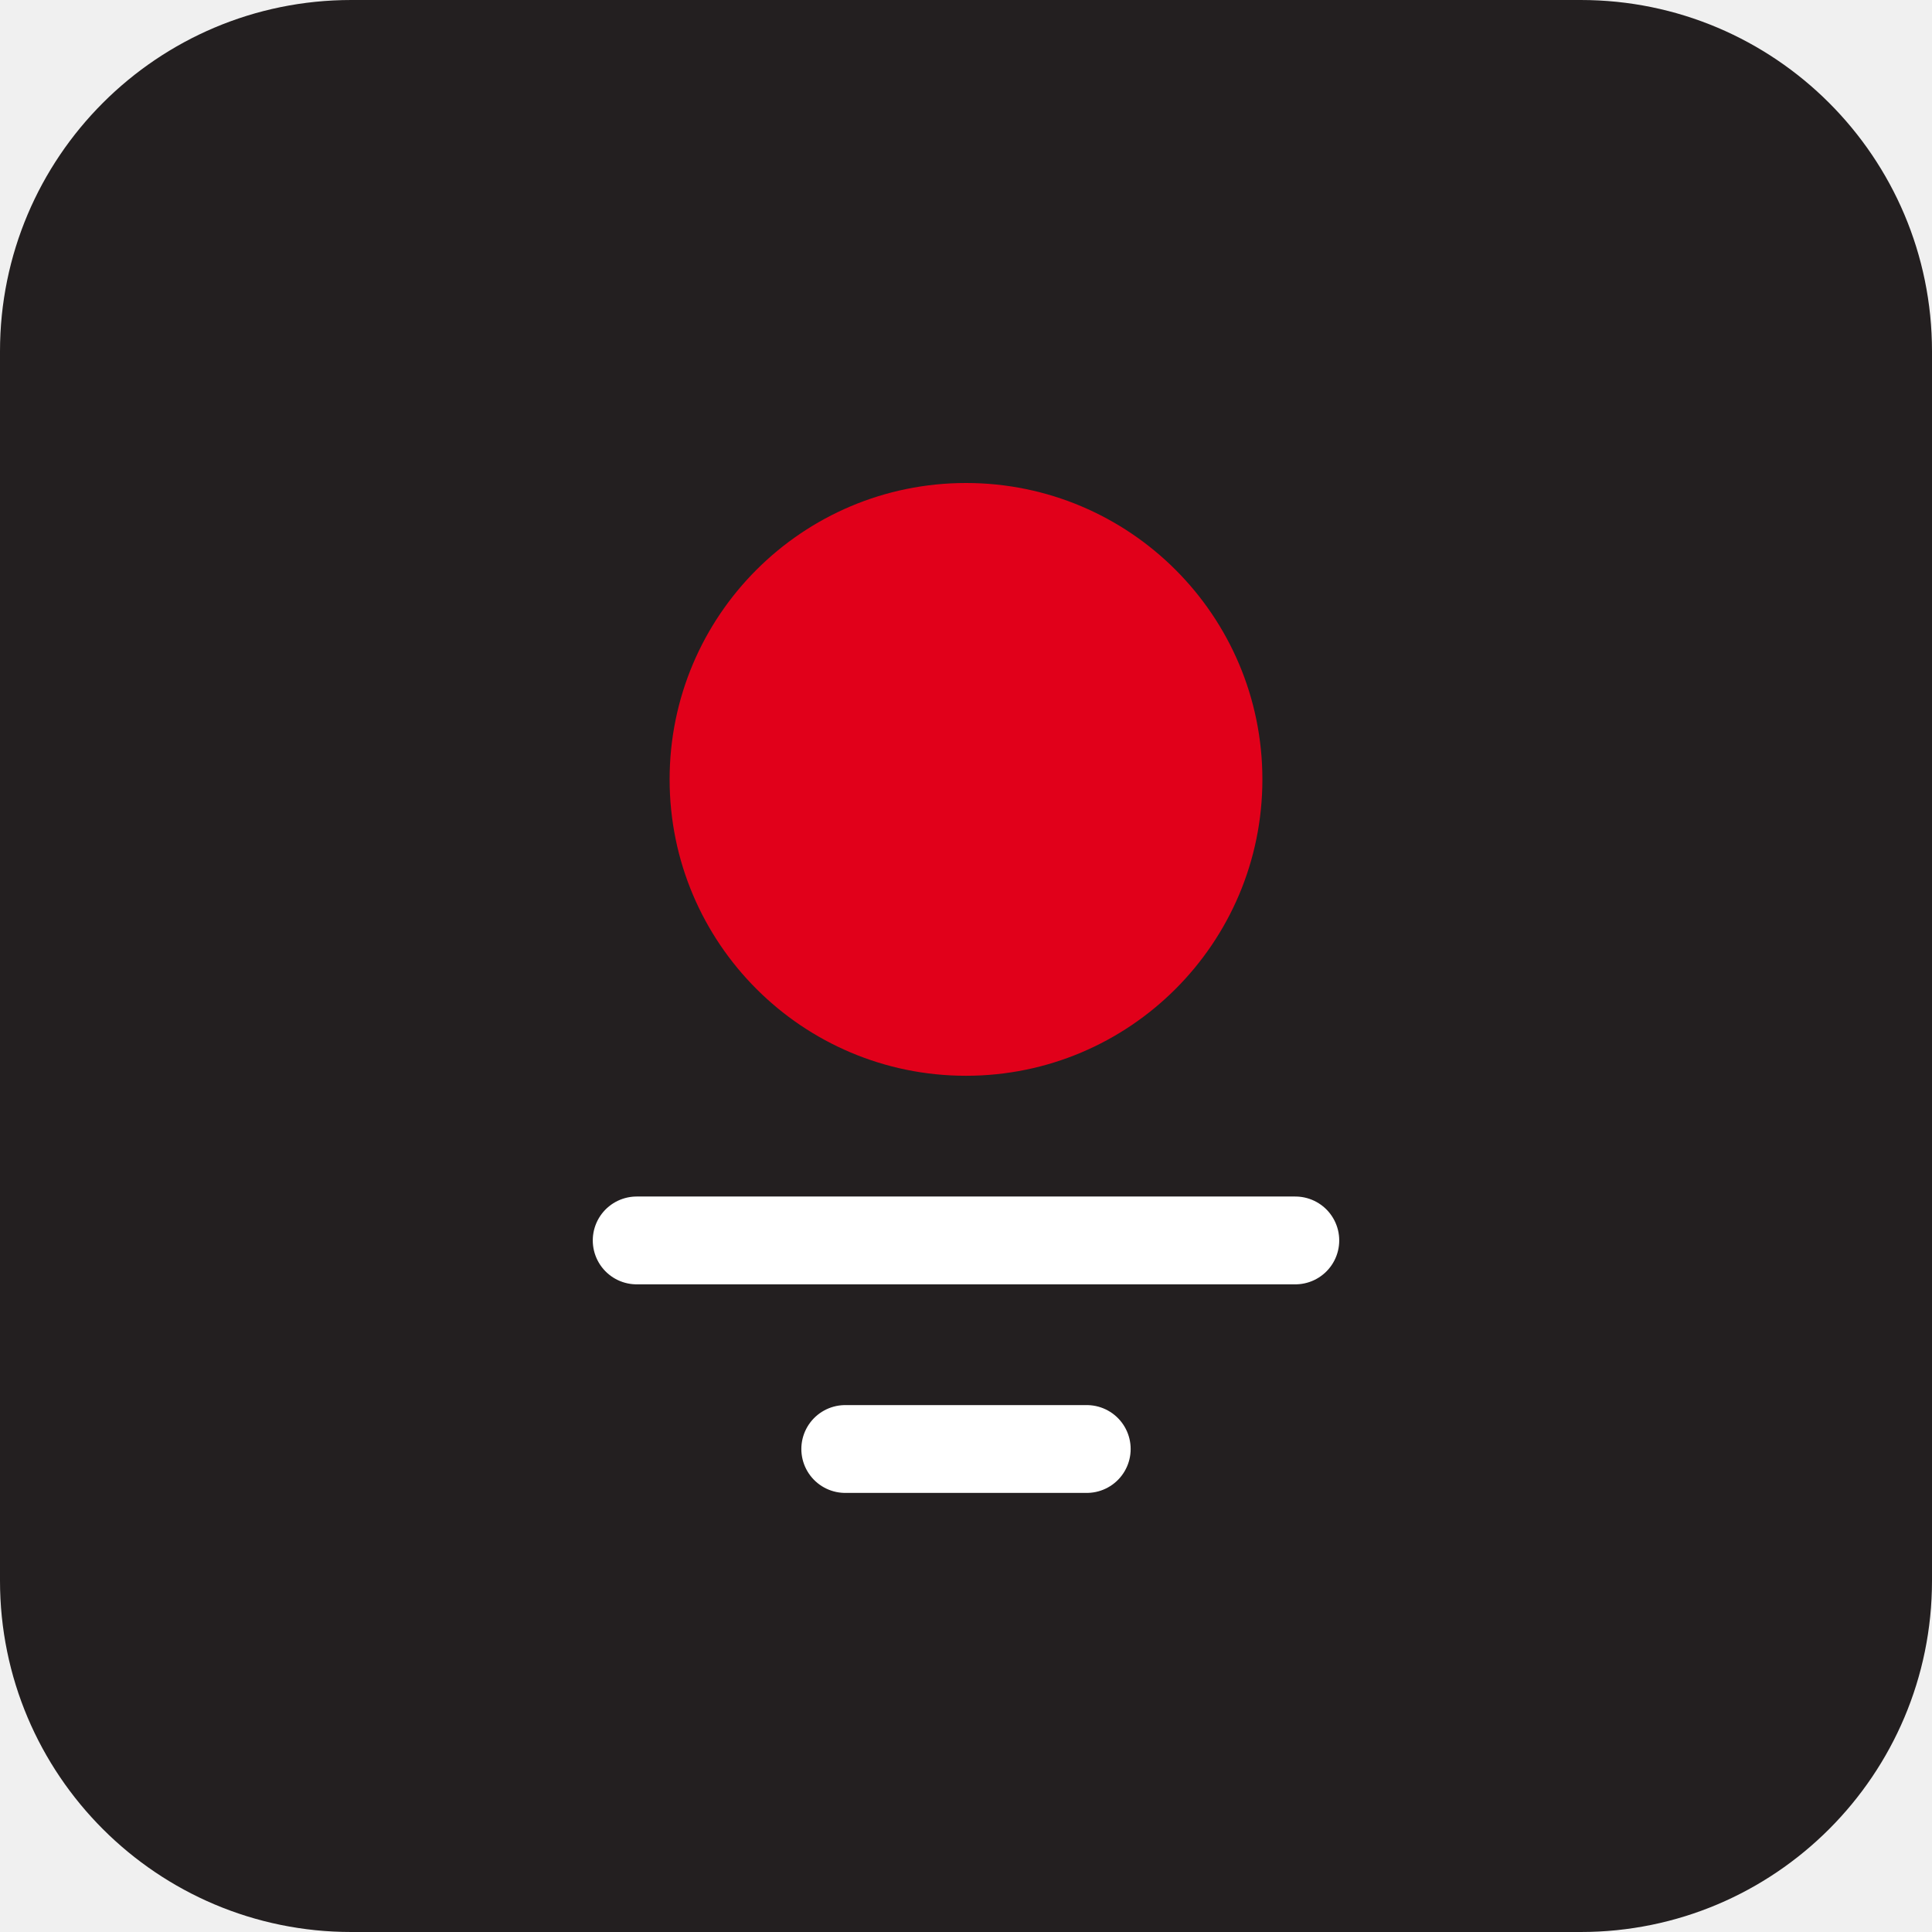
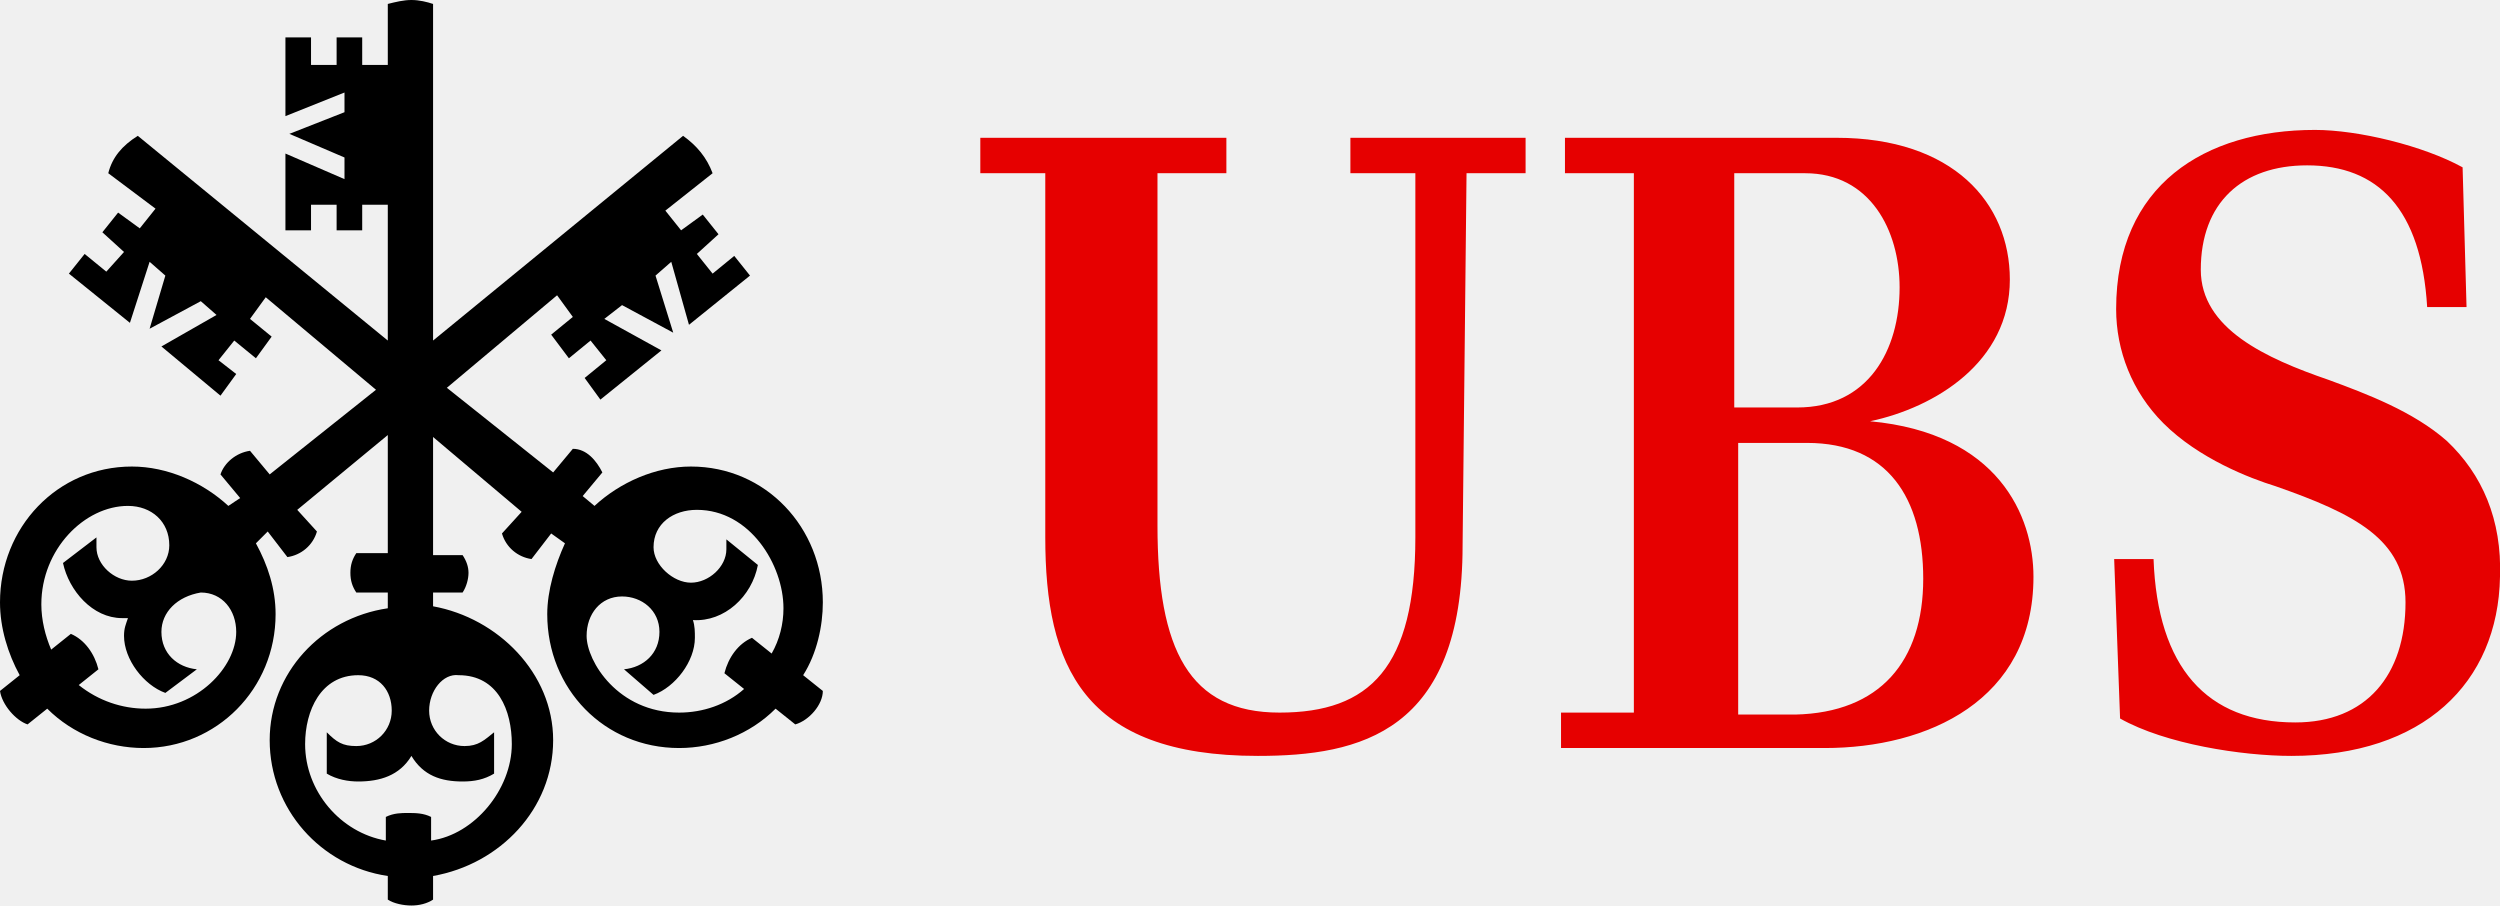
- <svg xmlns="http://www.w3.org/2000/svg" width="88" height="88" viewBox="0 0 88 88">
-   <rect width="88" height="88" rx="16" fill="#231F20" />
-   <path d="M44 22c7.454 0 13.5 6.046 13.5 13.5S51.454 49 44 49s-13.5-6.046-13.5-13.5S36.546 22 44 22Z" fill="#E1001A" />
-   <path d="M29 56.5h30M38.5 66h11" stroke="#FFFFFF" stroke-width="4" stroke-linecap="round" />
+ <svg xmlns="http://www.w3.org/2000/svg" version="1.1" x="0px" y="0px" width="127px" height="46px" viewBox="0 0 127 46" enable-background="new 0 0 127 46" xml:space="preserve">
+   <style type="text/css">.st0{fill:#E60000;}.st1{fill:#000000;}</style>
+   <path class="st0" d="m74.3 27.7c0 9.5-5.2 10.7-10.4 10.7-8.9 0-10.8-4.6-10.8-11.1v-18.5h-3.3v-1.8h12.5v1.8h-3.5v17.9c0 6.3 1.6 9.5 6.2 9.5s6.9-2.3 6.9-8.9v-18.5h-3.3v-1.8h8.9v1.8h-3l-0.2 18.9zm8.7 8.5v-27.4h-3.5v-1.8h13.8c5.9 0 8.8 3.3 8.8 7.2 0 4.2-3.8 6.5-7.1 7.2 6.5 0.6 8.3 4.8 8.3 7.9 0 6.3-5.4 8.7-10.6 8.7h-13.4v-1.8h3.7zm13.5-21.6c0-2.9-1.5-5.8-4.8-5.8h-3.6v11.9h3.2c3.6 0 5.2-2.9 5.2-6.1zm1.2 14.8c0-4.1-1.8-6.9-5.9-6.9h-3.5v13.8h2.9c4.3-0.1 6.5-2.7 6.5-6.9zm19.5-21c-3.3 0-5.4 1.9-5.4 5.3 0 3 3.3 4.5 6.5 5.6 1.9 0.7 4.3 1.6 6 3.1 1.8 1.7 2.8 4 2.7 6.9-0.1 5.4-3.9 9.1-10.6 9.1-2.5 0-6.4-0.6-8.7-1.9l-0.3-8.1h2c0.2 5.5 2.7 8.3 7.2 8.3 3.6 0 5.6-2.4 5.6-6.1 0-3.2-2.6-4.5-6.6-5.9-1.3-0.4-3.9-1.4-5.7-3.2-1.6-1.6-2.4-3.7-2.4-5.8 0-6.3 4.5-9.1 10.1-9.1 2.2 0 5.5 0.8 7.5 1.9l0.2 7.1h-2c-0.3-5-2.5-7.2-6.1-7.2z" />
+   <path class="st1" d="m34.1 13.3-0.8 0.7 0.9 2.9-2.6-1.4-0.9 0.7 2.9 1.6-3.1 2.5-0.8-1.1 1.1-0.9-0.8-1-1.1 0.9-0.9-1.2 1.1-0.9-0.8-1.1-5.6 4.7 5.4 4.3 1-1.2c0.7 0 1.2 0.6 1.5 1.2l-1 1.2 0.6 0.5c1.3-1.2 3.1-2 4.9-2 3.8 0 6.7 3.1 6.7 6.9 0 1.2-0.3 2.6-1 3.7l1 0.8c0 0.7-0.7 1.5-1.4 1.7l-1-0.8c-1.3 1.3-3.1 2-4.9 2-3.8 0-6.7-3-6.7-6.8 0-1.2 0.4-2.5 0.9-3.6l-0.7-0.5-1 1.3c-0.7-0.1-1.3-0.6-1.5-1.3l1-1.1-4.5-3.8v6h1.5c0.2 0.3 0.3 0.6 0.3 0.9s-0.1 0.7-0.3 1h-1.5v0.7c3.3 0.6 6.1 3.4 6.1 6.8 0 3.5-2.7 6.3-6.1 6.9v1.2c-0.3 0.2-0.7 0.3-1.1 0.3s-0.9-0.1-1.2-0.3v-1.2c-3.4-0.5-6-3.4-6-6.9 0-3.4 2.6-6.2 6-6.7v-0.8h-1.6c-0.2-0.3-0.3-0.6-0.3-1s0.1-0.7 0.3-1h1.6v-6l-4.6 3.8 1 1.1c-0.2 0.7-0.8 1.2-1.5 1.3l-1-1.3-0.6 0.6c0.6 1.1 1 2.3 1 3.6 0 3.8-3 6.8-6.7 6.8-1.8 0-3.6-0.7-4.9-2l-1 0.8c-0.6-0.2-1.3-1-1.4-1.7l1-0.8c-0.6-1.1-1-2.4-1-3.7 0-3.8 2.9-6.9 6.7-6.9 1.8 0 3.6 0.8 4.9 2l0.6-0.4-1-1.2c0.2-0.6 0.8-1.1 1.5-1.2l1 1.2 5.4-4.3-5.6-4.7-0.8 1.1 1.1 0.9-0.8 1.1-1.1-0.9-0.8 1 0.9 0.7-0.8 1.1-3-2.5 2.8-1.6-0.8-0.7-2.6 1.4 0.8-2.7-0.8-0.7-1 3.1-3.1-2.5 0.8-1 1.1 0.9 0.9-1-1.1-1 0.8-1 1.1 0.8 0.8-1-2.4-1.8c0.2-0.8 0.7-1.4 1.5-1.9l12.7 10.4v-6.9h-1.3v1.3h-1.3v-1.3h-1.3v1.3h-1.3v-3.9l3 1.3v-1.1l-2.8-1.2 2.8-1.1v-1l-3 1.2v-4h1.3v1.4h1.3v-1.4h1.3v1.4h1.3v-3.1c0.4-0.1 0.8-0.2 1.2-0.2s0.8 0.1 1.1 0.2v17.1l12.7-10.4c0.7 0.5 1.2 1.1 1.5 1.9l-2.4 1.9 0.8 1 1.1-0.8 0.8 1-1.1 1 0.8 1 1.1-0.9 0.8 1-3.1 2.5-0.9-3.2zm-25.9 18.8c0 1.1 0.8 1.8 1.8 1.9l-1.6 1.2c-1.1-0.4-2.1-1.7-2.1-2.9 0-0.4 0.1-0.6 0.2-0.9h-0.3c-1.5 0-2.7-1.4-3-2.8l1.7-1.3v0.5c0 0.9 0.9 1.7 1.8 1.7 1 0 1.9-0.8 1.9-1.8 0-1.2-0.9-2-2.1-2-2.2 0-4.4 2.2-4.4 5 0 0.8 0.2 1.6 0.5 2.3l1-0.8c0.7 0.3 1.2 1 1.4 1.8l-1 0.8c1 0.8 2.2 1.2 3.4 1.2 2.6 0 4.6-2.1 4.6-3.9 0-1.1-0.7-2-1.8-2-1.2 0.2-2 1-2 2zm13.6 4c0 1 0.8 1.8 1.8 1.8 0.7 0 1-0.3 1.5-0.7v2.1c-0.5 0.3-1 0.4-1.6 0.4-1.1 0-2-0.3-2.6-1.3-0.6 1-1.6 1.3-2.7 1.3-0.5 0-1.1-0.1-1.6-0.4v-2.1c0.5 0.5 0.8 0.7 1.5 0.7 1 0 1.8-0.8 1.8-1.8s-0.6-1.8-1.7-1.8c-1.9 0-2.7 1.8-2.7 3.5 0 2.4 1.8 4.5 4.1 4.9v-1.2c0.4-0.2 0.8-0.2 1.1-0.2 0.4 0 0.8 0 1.2 0.2v1.2c2.2-0.3 4.1-2.6 4.1-4.9 0-1.7-0.7-3.5-2.7-3.5-0.8-0.1-1.5 0.8-1.5 1.8zm11.4-8.3c0 0.9 1 1.8 1.9 1.8s1.8-0.8 1.8-1.7v-0.5l1.6 1.3c-0.3 1.6-1.7 2.9-3.3 2.8 0.1 0.3 0.1 0.6 0.1 0.9 0 1.2-1 2.5-2.1 2.9l-1.5-1.3c1-0.1 1.8-0.8 1.8-1.9s-0.9-1.8-1.9-1.8c-1.1 0-1.8 0.9-1.8 2 0 1.3 1.6 3.9 4.7 3.9 1.2 0 2.4-0.4 3.3-1.2l-1-0.8c0.2-0.8 0.7-1.5 1.4-1.8l1 0.8c0.4-0.7 0.6-1.5 0.6-2.3 0-2.2-1.7-5-4.4-5-1.2 0-2.2 0.7-2.2 1.9z" />
</svg>
